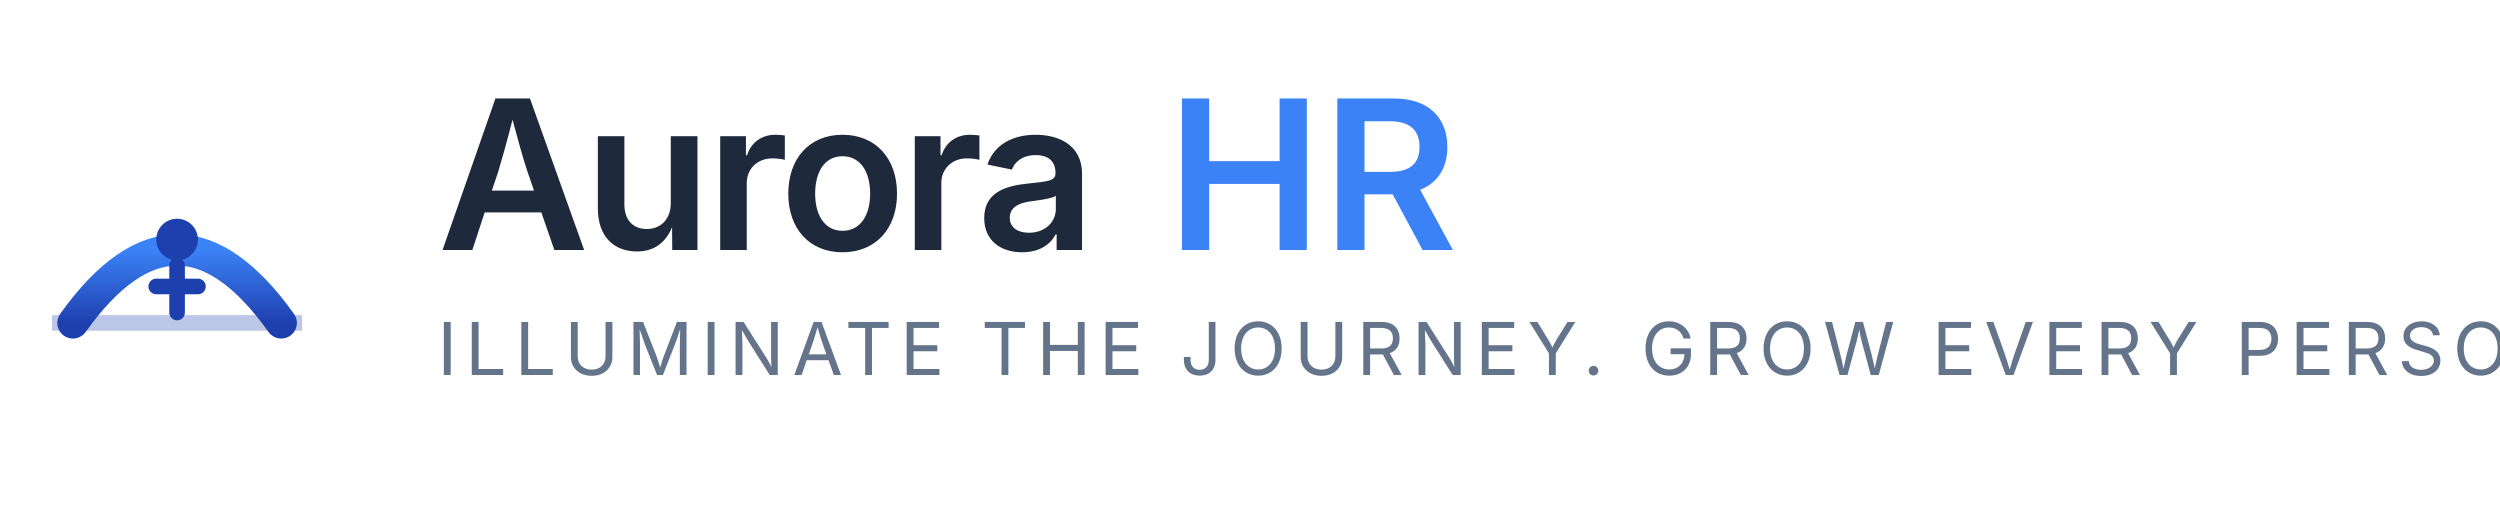
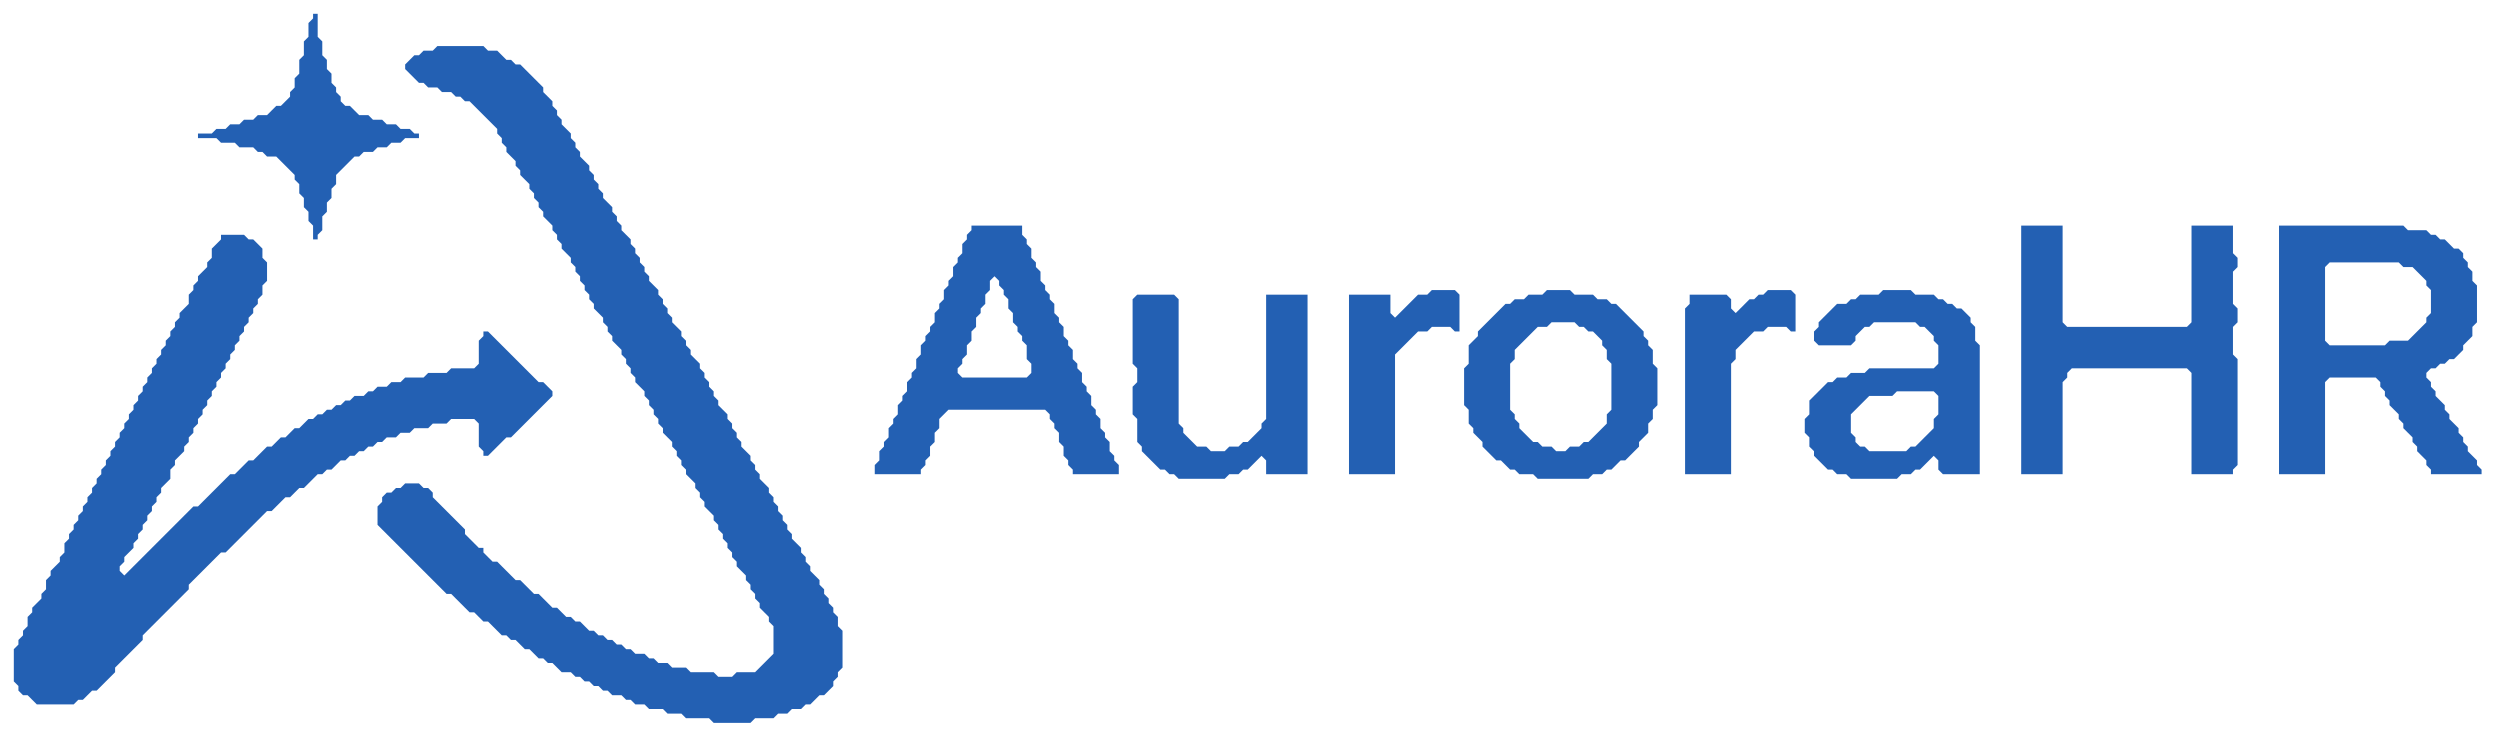
- <svg xmlns="http://www.w3.org/2000/svg" width="240" height="50" viewBox="0 0 240 50" fill="none">
-   <defs>
-     <linearGradient id="dawn-alt1" x1="0%" y1="100%" x2="0%" y2="0%">
-       <stop offset="0%" style="stop-color:#1E40AF;stop-opacity:1" />
-       <stop offset="100%" style="stop-color:#3B82F6;stop-opacity:1" />
-     </linearGradient>
-   </defs>
-   <g transform="translate(5, 13)">
-     <line x1="0" y1="18" x2="24" y2="18" stroke="#1E40AF" stroke-width="1.5" opacity="0.3" />
-     <path d="M 2 18 Q 12 4, 22 18" stroke="url(#dawn-alt1)" stroke-width="3" fill="none" stroke-linecap="round" />
-     <circle cx="12" cy="10" r="2" fill="#1E40AF" />
-     <path d="M 12 12.5 L 12 17 M 10 14.5 L 14 14.5" stroke="#1E40AF" stroke-width="1.5" stroke-linecap="round" />
+ <svg xmlns="http://www.w3.org/2000/svg" width="543" height="161" viewBox="45 15 543 161" fill="none">
+   <g fill="#2360B3" fill-rule="evenodd">
+     <path d="M 292.0 79.0 L 291.0 80.0 L 291.0 81.0 L 291.0 82.0 L 291.0 83.0 L 291.0 84.0 L 291.0 85.0 L 291.0 86.0 L 291.0 87.0 L 291.0 88.0 L 291.0 89.0 L 291.0 90.0 L 291.0 91.0 L 291.0 92.0 L 291.0 93.0 L 291.0 94.0 L 292.0 95.0 L 292.0 96.0 L 292.0 97.0 L 292.0 98.0 L 291.0 99.0 L 291.0 100.0 L 291.0 101.0 L 291.0 102.0 L 291.0 103.0 L 291.0 104.0 L 291.0 105.0 L 292.0 106.0 L 292.0 107.0 L 292.0 108.0 L 292.0 109.0 L 292.0 110.0 L 292.0 111.0 L 293.0 112.0 L 293.0 113.0 L 294.0 114.0 L 295.0 115.0 L 296.0 116.0 L 297.0 117.0 L 298.0 117.0 L 299.0 118.0 L 300.0 118.0 L 301.0 119.0 L 302.0 119.0 L 303.0 119.0 L 304.0 119.0 L 305.0 119.0 L 306.0 119.0 L 307.0 119.0 L 308.0 119.0 L 309.0 119.0 L 310.0 119.0 L 311.0 119.0 L 312.0 118.0 L 313.0 118.0 L 314.0 118.0 L 315.0 117.0 L 316.0 117.0 L 317.0 116.0 L 318.0 115.0 L 319.0 114.0 L 320.0 115.0 L 320.0 116.0 L 320.0 117.0 L 320.0 118.0 L 321.0 118.0 L 322.0 118.0 L 323.0 118.0 L 324.0 118.0 L 325.0 118.0 L 326.0 118.0 L 327.0 118.0 L 328.0 118.0 L 329.0 118.0 L 329.0 117.0 L 329.0 116.0 L 329.0 115.0 L 329.0 114.0 L 329.0 113.0 L 329.0 112.0 L 329.0 111.0 L 329.0 110.0 L 329.0 109.0 L 329.0 108.0 L 329.0 107.0 L 329.0 106.0 L 329.0 105.0 L 329.0 104.0 L 329.0 103.0 L 329.0 102.0 L 329.0 101.0 L 329.0 100.0 L 329.0 99.0 L 329.0 98.0 L 329.0 97.0 L 329.0 96.0 L 329.0 95.0 L 329.0 94.0 L 329.0 93.0 L 329.0 92.0 L 329.0 91.0 L 329.0 90.0 L 329.0 89.0 L 329.0 88.0 L 329.0 87.0 L 329.0 86.0 L 329.0 85.0 L 329.0 84.0 L 329.0 83.0 L 329.0 82.0 L 329.0 81.0 L 329.0 80.0 L 329.0 79.0 L 328.0 79.0 L 327.0 79.0 L 326.0 79.0 L 325.0 79.0 L 324.0 79.0 L 323.0 79.0 L 322.0 79.0 L 321.0 79.0 L 320.0 79.0 L 320.0 80.0 L 320.0 81.0 L 320.0 82.0 L 320.0 83.0 L 320.0 84.0 L 320.0 85.0 L 320.0 86.0 L 320.0 87.0 L 320.0 88.0 L 320.0 89.0 L 320.0 90.0 L 320.0 91.0 L 320.0 92.0 L 320.0 93.0 L 320.0 94.0 L 320.0 95.0 L 320.0 96.0 L 320.0 97.0 L 320.0 98.0 L 320.0 99.0 L 320.0 100.0 L 320.0 101.0 L 320.0 102.0 L 320.0 103.0 L 320.0 104.0 L 320.0 105.0 L 320.0 106.0 L 319.0 107.0 L 319.0 108.0 L 318.0 109.0 L 317.0 110.0 L 316.0 111.0 L 315.0 111.0 L 314.0 112.0 L 313.0 112.0 L 312.0 112.0 L 311.0 113.0 L 310.0 113.0 L 309.0 113.0 L 308.0 113.0 L 307.0 112.0 L 306.0 112.0 L 305.0 112.0 L 304.0 111.0 L 303.0 110.0 L 302.0 109.0 L 302.0 108.0 L 301.0 107.0 L 301.0 106.0 L 301.0 105.0 L 301.0 104.0 L 301.0 103.0 L 301.0 102.0 L 301.0 101.0 L 301.0 100.0 L 301.0 99.0 L 301.0 98.0 L 301.0 97.0 L 301.0 96.0 L 301.0 95.0 L 301.0 94.0 L 301.0 93.0 L 301.0 92.0 L 301.0 91.0 L 301.0 90.0 L 301.0 89.0 L 301.0 88.0 L 301.0 87.0 L 301.0 86.0 L 301.0 85.0 L 301.0 84.0 L 301.0 83.0 L 301.0 82.0 L 301.0 81.0 L 301.0 80.0 L 300.0 79.0 L 299.0 79.0 L 298.0 79.0 L 297.0 79.0 L 296.0 79.0 L 295.0 79.0 L 294.0 79.0 L 293.0 79.0 Z" />
+     <path d="M 454.0 78.0 L 453.0 79.0 L 452.0 79.0 L 451.0 79.0 L 450.0 79.0 L 449.0 79.0 L 448.0 80.0 L 447.0 80.0 L 446.0 81.0 L 445.0 81.0 L 444.0 81.0 L 443.0 82.0 L 442.0 83.0 L 441.0 84.0 L 440.0 85.0 L 440.0 86.0 L 439.0 87.0 L 439.0 88.0 L 439.0 89.0 L 440.0 90.0 L 441.0 90.0 L 442.0 90.0 L 443.0 90.0 L 444.0 90.0 L 445.0 90.0 L 446.0 90.0 L 447.0 90.0 L 448.0 89.0 L 448.0 88.0 L 449.0 87.0 L 450.0 86.0 L 451.0 86.0 L 452.0 85.0 L 453.0 85.0 L 454.0 85.0 L 455.0 85.0 L 456.0 85.0 L 457.0 85.0 L 458.0 85.0 L 459.0 85.0 L 460.0 85.0 L 461.0 85.0 L 462.0 86.0 L 463.0 86.0 L 464.0 87.0 L 465.0 88.0 L 465.0 89.0 L 466.0 90.0 L 466.0 91.0 L 466.0 92.0 L 466.0 93.0 L 466.0 94.0 L 465.0 95.0 L 464.0 95.0 L 463.0 95.0 L 462.0 95.0 L 461.0 95.0 L 460.0 95.0 L 459.0 95.0 L 458.0 95.0 L 457.0 95.0 L 456.0 95.0 L 455.0 95.0 L 454.0 95.0 L 453.0 95.0 L 452.0 95.0 L 451.0 95.0 L 450.0 96.0 L 449.0 96.0 L 448.0 96.0 L 447.0 96.0 L 446.0 97.0 L 445.0 97.0 L 444.0 97.0 L 443.0 98.0 L 442.0 98.0 L 441.0 99.0 L 440.0 100.0 L 439.0 101.0 L 438.0 102.0 L 438.0 103.0 L 438.0 104.0 L 438.0 105.0 L 437.0 106.0 L 437.0 107.0 L 437.0 108.0 L 437.0 109.0 L 438.0 110.0 L 438.0 111.0 L 438.0 112.0 L 439.0 113.0 L 439.0 114.0 L 440.0 115.0 L 441.0 116.0 L 442.0 117.0 L 443.0 117.0 L 444.0 118.0 L 445.0 118.0 L 446.0 118.0 L 447.0 119.0 L 448.0 119.0 L 449.0 119.0 L 450.0 119.0 L 451.0 119.0 L 452.0 119.0 L 453.0 119.0 L 454.0 119.0 L 455.0 119.0 L 456.0 119.0 L 457.0 119.0 L 458.0 118.0 L 459.0 118.0 L 460.0 118.0 L 461.0 117.0 L 462.0 117.0 L 463.0 116.0 L 464.0 115.0 L 465.0 114.0 L 466.0 115.0 L 466.0 116.0 L 466.0 117.0 L 467.0 118.0 L 468.0 118.0 L 469.0 118.0 L 470.0 118.0 L 471.0 118.0 L 472.0 118.0 L 473.0 118.0 L 474.0 118.0 L 475.0 118.0 L 475.0 117.0 L 475.0 116.0 L 475.0 115.0 L 475.0 114.0 L 475.0 113.0 L 475.0 112.0 L 475.0 111.0 L 475.0 110.0 L 475.0 109.0 L 475.0 108.0 L 475.0 107.0 L 475.0 106.0 L 475.0 105.0 L 475.0 104.0 L 475.0 103.0 L 475.0 102.0 L 475.0 101.0 L 475.0 100.0 L 475.0 99.0 L 475.0 98.0 L 475.0 97.0 L 475.0 96.0 L 475.0 95.0 L 475.0 94.0 L 475.0 93.0 L 475.0 92.0 L 475.0 91.0 L 475.0 90.0 L 474.0 89.0 L 474.0 88.0 L 474.0 87.0 L 474.0 86.0 L 473.0 85.0 L 473.0 84.0 L 472.0 83.0 L 471.0 82.0 L 470.0 82.0 L 469.0 81.0 L 468.0 81.0 L 467.0 80.0 L 466.0 80.0 L 465.0 79.0 L 464.0 79.0 L 463.0 79.0 L 462.0 79.0 L 461.0 79.0 L 460.0 78.0 L 459.0 78.0 L 458.0 78.0 L 457.0 78.0 L 456.0 78.0 L 455.0 78.0 Z M 456.0 101.0 L 457.0 100.0 L 458.0 100.0 L 459.0 100.0 L 460.0 100.0 L 461.0 100.0 L 462.0 100.0 L 463.0 100.0 L 464.0 100.0 L 465.0 100.0 L 466.0 101.0 L 466.0 102.0 L 466.0 103.0 L 466.0 104.0 L 466.0 105.0 L 465.0 106.0 L 465.0 107.0 L 465.0 108.0 L 464.0 109.0 L 463.0 110.0 L 462.0 111.0 L 461.0 112.0 L 460.0 112.0 L 459.0 113.0 L 458.0 113.0 L 457.0 113.0 L 456.0 113.0 L 455.0 113.0 L 454.0 113.0 L 453.0 113.0 L 452.0 113.0 L 451.0 113.0 L 450.0 112.0 L 449.0 112.0 L 448.0 111.0 L 448.0 110.0 L 447.0 109.0 L 447.0 108.0 L 447.0 107.0 L 447.0 106.0 L 447.0 105.0 L 448.0 104.0 L 449.0 103.0 L 450.0 102.0 L 451.0 101.0 L 452.0 101.0 L 453.0 101.0 L 454.0 101.0 L 455.0 101.0 Z" />
+     <path d="M 429.0 78.0 L 428.0 79.0 L 427.0 79.0 L 426.0 80.0 L 425.0 80.0 L 424.0 81.0 L 423.0 82.0 L 422.0 83.0 L 421.0 82.0 L 421.0 81.0 L 421.0 80.0 L 420.0 79.0 L 419.0 79.0 L 418.0 79.0 L 417.0 79.0 L 416.0 79.0 L 415.0 79.0 L 414.0 79.0 L 413.0 79.0 L 412.0 79.0 L 412.0 80.0 L 412.0 81.0 L 411.0 82.0 L 411.0 83.0 L 411.0 84.0 L 411.0 85.0 L 411.0 86.0 L 411.0 87.0 L 411.0 88.0 L 411.0 89.0 L 411.0 90.0 L 411.0 91.0 L 411.0 92.0 L 411.0 93.0 L 411.0 94.0 L 411.0 95.0 L 411.0 96.0 L 411.0 97.0 L 411.0 98.0 L 411.0 99.0 L 411.0 100.0 L 411.0 101.0 L 411.0 102.0 L 411.0 103.0 L 411.0 104.0 L 411.0 105.0 L 411.0 106.0 L 411.0 107.0 L 411.0 108.0 L 411.0 109.0 L 411.0 110.0 L 411.0 111.0 L 411.0 112.0 L 411.0 113.0 L 411.0 114.0 L 411.0 115.0 L 411.0 116.0 L 411.0 117.0 L 411.0 118.0 L 412.0 118.0 L 413.0 118.0 L 414.0 118.0 L 415.0 118.0 L 416.0 118.0 L 417.0 118.0 L 418.0 118.0 L 419.0 118.0 L 420.0 118.0 L 421.0 118.0 L 421.0 117.0 L 421.0 116.0 L 421.0 115.0 L 421.0 114.0 L 421.0 113.0 L 421.0 112.0 L 421.0 111.0 L 421.0 110.0 L 421.0 109.0 L 421.0 108.0 L 421.0 107.0 L 421.0 106.0 L 421.0 105.0 L 421.0 104.0 L 421.0 103.0 L 421.0 102.0 L 421.0 101.0 L 421.0 100.0 L 421.0 99.0 L 421.0 98.0 L 421.0 97.0 L 421.0 96.0 L 421.0 95.0 L 421.0 94.0 L 422.0 93.0 L 422.0 92.0 L 422.0 91.0 L 423.0 90.0 L 424.0 89.0 L 425.0 88.0 L 426.0 87.0 L 427.0 87.0 L 428.0 87.0 L 429.0 86.0 L 430.0 86.0 L 431.0 86.0 L 432.0 86.0 L 433.0 86.0 L 434.0 87.0 L 435.0 87.0 L 435.0 86.0 L 435.0 85.0 L 435.0 84.0 L 435.0 83.0 L 435.0 82.0 L 435.0 81.0 L 435.0 80.0 L 435.0 79.0 L 434.0 78.0 L 433.0 78.0 L 432.0 78.0 L 431.0 78.0 L 430.0 78.0 Z" />
+     <path d="M 381.0 78.0 L 380.0 79.0 L 379.0 79.0 L 378.0 79.0 L 377.0 79.0 L 376.0 80.0 L 375.0 80.0 L 374.0 80.0 L 373.0 81.0 L 372.0 81.0 L 371.0 82.0 L 370.0 83.0 L 369.0 84.0 L 368.0 85.0 L 367.0 86.0 L 366.0 87.0 L 366.0 88.0 L 365.0 89.0 L 364.0 90.0 L 364.0 91.0 L 364.0 92.0 L 364.0 93.0 L 364.0 94.0 L 363.0 95.0 L 363.0 96.0 L 363.0 97.0 L 363.0 98.0 L 363.0 99.0 L 363.0 100.0 L 363.0 101.0 L 363.0 102.0 L 363.0 103.0 L 364.0 104.0 L 364.0 105.0 L 364.0 106.0 L 364.0 107.0 L 365.0 108.0 L 365.0 109.0 L 366.0 110.0 L 367.0 111.0 L 367.0 112.0 L 368.0 113.0 L 369.0 114.0 L 370.0 115.0 L 371.0 115.0 L 372.0 116.0 L 373.0 117.0 L 374.0 117.0 L 375.0 118.0 L 376.0 118.0 L 377.0 118.0 L 378.0 118.0 L 379.0 119.0 L 380.0 119.0 L 381.0 119.0 L 382.0 119.0 L 383.0 119.0 L 384.0 119.0 L 385.0 119.0 L 386.0 119.0 L 387.0 119.0 L 388.0 119.0 L 389.0 119.0 L 390.0 119.0 L 391.0 118.0 L 392.0 118.0 L 393.0 118.0 L 394.0 117.0 L 395.0 117.0 L 396.0 116.0 L 397.0 115.0 L 398.0 115.0 L 399.0 114.0 L 400.0 113.0 L 401.0 112.0 L 401.0 111.0 L 402.0 110.0 L 403.0 109.0 L 403.0 108.0 L 403.0 107.0 L 404.0 106.0 L 404.0 105.0 L 404.0 104.0 L 405.0 103.0 L 405.0 102.0 L 405.0 101.0 L 405.0 100.0 L 405.0 99.0 L 405.0 98.0 L 405.0 97.0 L 405.0 96.0 L 405.0 95.0 L 404.0 94.0 L 404.0 93.0 L 404.0 92.0 L 404.0 91.0 L 403.0 90.0 L 403.0 89.0 L 402.0 88.0 L 402.0 87.0 L 401.0 86.0 L 400.0 85.0 L 399.0 84.0 L 398.0 83.0 L 397.0 82.0 L 396.0 81.0 L 395.0 81.0 L 394.0 80.0 L 393.0 80.0 L 392.0 80.0 L 391.0 79.0 L 390.0 79.0 L 389.0 79.0 L 388.0 79.0 L 387.0 79.0 L 386.0 78.0 L 385.0 78.0 L 384.0 78.0 L 383.0 78.0 L 382.0 78.0 Z M 381.0 86.0 L 382.0 85.0 L 383.0 85.0 L 384.0 85.0 L 385.0 85.0 L 386.0 85.0 L 387.0 85.0 L 388.0 86.0 L 389.0 86.0 L 390.0 87.0 L 391.0 87.0 L 392.0 88.0 L 393.0 89.0 L 393.0 90.0 L 394.0 91.0 L 394.0 92.0 L 394.0 93.0 L 395.0 94.0 L 395.0 95.0 L 395.0 96.0 L 395.0 97.0 L 395.0 98.0 L 395.0 99.0 L 395.0 100.0 L 395.0 101.0 L 395.0 102.0 L 395.0 103.0 L 395.0 104.0 L 394.0 105.0 L 394.0 106.0 L 394.0 107.0 L 393.0 108.0 L 392.0 109.0 L 391.0 110.0 L 390.0 111.0 L 389.0 111.0 L 388.0 112.0 L 387.0 112.0 L 386.0 112.0 L 385.0 113.0 L 384.0 113.0 L 383.0 113.0 L 382.0 112.0 L 381.0 112.0 L 380.0 112.0 L 379.0 111.0 L 378.0 111.0 L 377.0 110.0 L 376.0 109.0 L 375.0 108.0 L 375.0 107.0 L 374.0 106.0 L 374.0 105.0 L 373.0 104.0 L 373.0 103.0 L 373.0 102.0 L 373.0 101.0 L 373.0 100.0 L 373.0 99.0 L 373.0 98.0 L 373.0 97.0 L 373.0 96.0 L 373.0 95.0 L 373.0 94.0 L 374.0 93.0 L 374.0 92.0 L 374.0 91.0 L 375.0 90.0 L 376.0 89.0 L 377.0 88.0 L 378.0 87.0 L 379.0 86.0 L 380.0 86.0 Z" />
+     <path d="M 356.0 78.0 L 355.0 79.0 L 354.0 79.0 L 353.0 79.0 L 352.0 80.0 L 351.0 81.0 L 350.0 82.0 L 349.0 83.0 L 348.0 84.0 L 347.0 83.0 L 347.0 82.0 L 347.0 81.0 L 347.0 80.0 L 347.0 79.0 L 346.0 79.0 L 345.0 79.0 L 344.0 79.0 L 343.0 79.0 L 342.0 79.0 L 341.0 79.0 L 340.0 79.0 L 339.0 79.0 L 338.0 79.0 L 338.0 80.0 L 338.0 81.0 L 338.0 82.0 L 338.0 83.0 L 338.0 84.0 L 338.0 85.0 L 338.0 86.0 L 338.0 87.0 L 338.0 88.0 L 338.0 89.0 L 338.0 90.0 L 338.0 91.0 L 338.0 92.0 L 338.0 93.0 L 338.0 94.0 L 338.0 95.0 L 338.0 96.0 L 338.0 97.0 L 338.0 98.0 L 338.0 99.0 L 338.0 100.0 L 338.0 101.0 L 338.0 102.0 L 338.0 103.0 L 338.0 104.0 L 338.0 105.0 L 338.0 106.0 L 338.0 107.0 L 338.0 108.0 L 338.0 109.0 L 338.0 110.0 L 338.0 111.0 L 338.0 112.0 L 338.0 113.0 L 338.0 114.0 L 338.0 115.0 L 338.0 116.0 L 338.0 117.0 L 338.0 118.0 L 339.0 118.0 L 340.0 118.0 L 341.0 118.0 L 342.0 118.0 L 343.0 118.0 L 344.0 118.0 L 345.0 118.0 L 346.0 118.0 L 347.0 118.0 L 348.0 118.0 L 348.0 117.0 L 348.0 116.0 L 348.0 115.0 L 348.0 114.0 L 348.0 113.0 L 348.0 112.0 L 348.0 111.0 L 348.0 110.0 L 348.0 109.0 L 348.0 108.0 L 348.0 107.0 L 348.0 106.0 L 348.0 105.0 L 348.0 104.0 L 348.0 103.0 L 348.0 102.0 L 348.0 101.0 L 348.0 100.0 L 348.0 99.0 L 348.0 98.0 L 348.0 97.0 L 348.0 96.0 L 348.0 95.0 L 348.0 94.0 L 348.0 93.0 L 348.0 92.0 L 349.0 91.0 L 350.0 90.0 L 351.0 89.0 L 352.0 88.0 L 353.0 87.0 L 354.0 87.0 L 355.0 87.0 L 356.0 86.0 L 357.0 86.0 L 358.0 86.0 L 359.0 86.0 L 360.0 86.0 L 361.0 87.0 L 362.0 87.0 L 362.0 86.0 L 362.0 85.0 L 362.0 84.0 L 362.0 83.0 L 362.0 82.0 L 362.0 81.0 L 362.0 80.0 L 362.0 79.0 L 361.0 78.0 L 360.0 78.0 L 359.0 78.0 L 358.0 78.0 L 357.0 78.0 Z" />
+     <path d="M 93.0 66.0 L 93.0 67.0 L 92.0 68.0 L 91.0 69.0 L 91.0 70.0 L 91.0 71.0 L 90.0 72.0 L 90.0 73.0 L 89.0 74.0 L 88.0 75.0 L 88.0 76.0 L 87.0 77.0 L 87.0 78.0 L 86.0 79.0 L 86.0 80.0 L 86.0 81.0 L 85.0 82.0 L 84.0 83.0 L 84.0 84.0 L 83.0 85.0 L 83.0 86.0 L 82.0 87.0 L 82.0 88.0 L 81.0 89.0 L 81.0 90.0 L 80.0 91.0 L 80.0 92.0 L 79.0 93.0 L 79.0 94.0 L 78.0 95.0 L 78.0 96.0 L 77.0 97.0 L 77.0 98.0 L 76.0 99.0 L 76.0 100.0 L 75.0 101.0 L 75.0 102.0 L 74.0 103.0 L 74.0 104.0 L 73.0 105.0 L 73.0 106.0 L 72.0 107.0 L 72.0 108.0 L 71.0 109.0 L 71.0 110.0 L 70.0 111.0 L 70.0 112.0 L 69.0 113.0 L 69.0 114.0 L 68.0 115.0 L 68.0 116.0 L 67.0 117.0 L 67.0 118.0 L 66.0 119.0 L 66.0 120.0 L 65.0 121.0 L 65.0 122.0 L 64.0 123.0 L 64.0 124.0 L 63.0 125.0 L 63.0 126.0 L 62.0 127.0 L 62.0 128.0 L 61.0 129.0 L 61.0 130.0 L 60.0 131.0 L 60.0 132.0 L 59.0 133.0 L 59.0 134.0 L 59.0 135.0 L 58.0 136.0 L 58.0 137.0 L 57.0 138.0 L 56.0 139.0 L 56.0 140.0 L 55.0 141.0 L 55.0 142.0 L 55.0 143.0 L 54.0 144.0 L 54.0 145.0 L 53.0 146.0 L 52.0 147.0 L 52.0 148.0 L 51.0 149.0 L 51.0 150.0 L 51.0 151.0 L 50.0 152.0 L 50.0 153.0 L 49.0 154.0 L 49.0 155.0 L 48.0 156.0 L 48.0 157.0 L 48.0 158.0 L 48.0 159.0 L 48.0 160.0 L 48.0 161.0 L 48.0 162.0 L 48.0 163.0 L 49.0 164.0 L 49.0 165.0 L 50.0 166.0 L 51.0 166.0 L 52.0 167.0 L 53.0 168.0 L 54.0 168.0 L 55.0 168.0 L 56.0 168.0 L 57.0 168.0 L 58.0 168.0 L 59.0 168.0 L 60.0 168.0 L 61.0 168.0 L 62.0 167.0 L 63.0 167.0 L 64.0 166.0 L 65.0 165.0 L 66.0 165.0 L 67.0 164.0 L 68.0 163.0 L 69.0 162.0 L 70.0 161.0 L 70.0 160.0 L 71.0 159.0 L 72.0 158.0 L 73.0 157.0 L 74.0 156.0 L 75.0 155.0 L 76.0 154.0 L 76.0 153.0 L 77.0 152.0 L 78.0 151.0 L 79.0 150.0 L 80.0 149.0 L 81.0 148.0 L 82.0 147.0 L 83.0 146.0 L 84.0 145.0 L 85.0 144.0 L 86.0 143.0 L 86.0 142.0 L 87.0 141.0 L 88.0 140.0 L 89.0 139.0 L 90.0 138.0 L 91.0 137.0 L 92.0 136.0 L 93.0 135.0 L 94.0 135.0 L 95.0 134.0 L 96.0 133.0 L 97.0 132.0 L 98.0 131.0 L 99.0 130.0 L 100.0 129.0 L 101.0 128.0 L 102.0 127.0 L 103.0 126.0 L 104.0 126.0 L 105.0 125.0 L 106.0 124.0 L 107.0 123.0 L 108.0 123.0 L 109.0 122.0 L 110.0 121.0 L 111.0 121.0 L 112.0 120.0 L 113.0 119.0 L 114.0 118.0 L 115.0 118.0 L 116.0 117.0 L 117.0 117.0 L 118.0 116.0 L 119.0 115.0 L 120.0 115.0 L 121.0 114.0 L 122.0 114.0 L 123.0 113.0 L 124.0 113.0 L 125.0 112.0 L 126.0 112.0 L 127.0 111.0 L 128.0 111.0 L 129.0 110.0 L 130.0 110.0 L 131.0 110.0 L 132.0 109.0 L 133.0 109.0 L 134.0 109.0 L 135.0 108.0 L 136.0 108.0 L 137.0 108.0 L 138.0 108.0 L 139.0 107.0 L 140.0 107.0 L 141.0 107.0 L 142.0 107.0 L 143.0 106.0 L 144.0 106.0 L 145.0 106.0 L 146.0 106.0 L 147.0 106.0 L 148.0 106.0 L 149.0 107.0 L 149.0 108.0 L 149.0 109.0 L 149.0 110.0 L 149.0 111.0 L 149.0 112.0 L 150.0 113.0 L 150.0 114.0 L 151.0 114.0 L 152.0 113.0 L 153.0 112.0 L 154.0 111.0 L 155.0 110.0 L 156.0 110.0 L 157.0 109.0 L 158.0 108.0 L 159.0 107.0 L 160.0 106.0 L 161.0 105.0 L 162.0 104.0 L 163.0 103.0 L 164.0 102.0 L 165.0 101.0 L 165.0 100.0 L 164.0 99.0 L 163.0 98.0 L 162.0 98.0 L 161.0 97.0 L 160.0 96.0 L 159.0 95.0 L 158.0 94.0 L 157.0 93.0 L 156.0 92.0 L 155.0 91.0 L 154.0 90.0 L 153.0 89.0 L 152.0 88.0 L 151.0 87.0 L 150.0 87.0 L 150.0 88.0 L 149.0 89.0 L 149.0 90.0 L 149.0 91.0 L 149.0 92.0 L 149.0 93.0 L 149.0 94.0 L 148.0 95.0 L 147.0 95.0 L 146.0 95.0 L 145.0 95.0 L 144.0 95.0 L 143.0 95.0 L 142.0 96.0 L 141.0 96.0 L 140.0 96.0 L 139.0 96.0 L 138.0 96.0 L 137.0 97.0 L 136.0 97.0 L 135.0 97.0 L 134.0 97.0 L 133.0 97.0 L 132.0 98.0 L 131.0 98.0 L 130.0 98.0 L 129.0 99.0 L 128.0 99.0 L 127.0 99.0 L 126.0 100.0 L 125.0 100.0 L 124.0 101.0 L 123.0 101.0 L 122.0 101.0 L 121.0 102.0 L 120.0 102.0 L 119.0 103.0 L 118.0 103.0 L 117.0 104.0 L 116.0 104.0 L 115.0 105.0 L 114.0 105.0 L 113.0 106.0 L 112.0 106.0 L 111.0 107.0 L 110.0 108.0 L 109.0 108.0 L 108.0 109.0 L 107.0 110.0 L 106.0 110.0 L 105.0 111.0 L 104.0 112.0 L 103.0 112.0 L 102.0 113.0 L 101.0 114.0 L 100.0 115.0 L 99.0 115.0 L 98.0 116.0 L 97.0 117.0 L 96.0 118.0 L 95.0 118.0 L 94.0 119.0 L 93.0 120.0 L 92.0 121.0 L 91.0 122.0 L 90.0 123.0 L 89.0 124.0 L 88.0 125.0 L 87.0 125.0 L 86.0 126.0 L 85.0 127.0 L 84.0 128.0 L 83.0 129.0 L 82.0 130.0 L 81.0 131.0 L 80.0 132.0 L 79.0 133.0 L 78.0 134.0 L 77.0 135.0 L 76.0 136.0 L 75.0 137.0 L 74.0 138.0 L 73.0 139.0 L 72.0 140.0 L 71.0 139.0 L 71.0 138.0 L 72.0 137.0 L 72.0 136.0 L 73.0 135.0 L 74.0 134.0 L 74.0 133.0 L 75.0 132.0 L 75.0 131.0 L 76.0 130.0 L 76.0 129.0 L 77.0 128.0 L 77.0 127.0 L 78.0 126.0 L 78.0 125.0 L 79.0 124.0 L 79.0 123.0 L 80.0 122.0 L 80.0 121.0 L 81.0 120.0 L 82.0 119.0 L 82.0 118.0 L 82.0 117.0 L 83.0 116.0 L 83.0 115.0 L 84.0 114.0 L 85.0 113.0 L 85.0 112.0 L 86.0 111.0 L 86.0 110.0 L 87.0 109.0 L 87.0 108.0 L 88.0 107.0 L 88.0 106.0 L 89.0 105.0 L 89.0 104.0 L 90.0 103.0 L 90.0 102.0 L 91.0 101.0 L 91.0 100.0 L 92.0 99.0 L 92.0 98.0 L 93.0 97.0 L 93.0 96.0 L 94.0 95.0 L 94.0 94.0 L 95.0 93.0 L 95.0 92.0 L 96.0 91.0 L 96.0 90.0 L 97.0 89.0 L 97.0 88.0 L 98.0 87.0 L 98.0 86.0 L 99.0 85.0 L 99.0 84.0 L 100.0 83.0 L 100.0 82.0 L 101.0 81.0 L 101.0 80.0 L 102.0 79.0 L 102.0 78.0 L 102.0 77.0 L 103.0 76.0 L 103.0 75.0 L 103.0 74.0 L 103.0 73.0 L 103.0 72.0 L 102.0 71.0 L 102.0 70.0 L 102.0 69.0 L 101.0 68.0 L 100.0 67.0 L 99.0 67.0 L 98.0 66.0 L 97.0 66.0 L 96.0 66.0 L 95.0 66.0 L 94.0 66.0 Z" />
+     <path d="M 540.0 64.0 L 540.0 65.0 L 540.0 66.0 L 540.0 67.0 L 540.0 68.0 L 540.0 69.0 L 540.0 70.0 L 540.0 71.0 L 540.0 72.0 L 540.0 73.0 L 540.0 74.0 L 540.0 75.0 L 540.0 76.0 L 540.0 77.0 L 540.0 78.0 L 540.0 79.0 L 540.0 80.0 L 540.0 81.0 L 540.0 82.0 L 540.0 83.0 L 540.0 84.0 L 540.0 85.0 L 540.0 86.0 L 540.0 87.0 L 540.0 88.0 L 540.0 89.0 L 540.0 90.0 L 540.0 91.0 L 540.0 92.0 L 540.0 93.0 L 540.0 94.0 L 540.0 95.0 L 540.0 96.0 L 540.0 97.0 L 540.0 98.0 L 540.0 99.0 L 540.0 100.0 L 540.0 101.0 L 540.0 102.0 L 540.0 103.0 L 540.0 104.0 L 540.0 105.0 L 540.0 106.0 L 540.0 107.0 L 540.0 108.0 L 540.0 109.0 L 540.0 110.0 L 540.0 111.0 L 540.0 112.0 L 540.0 113.0 L 540.0 114.0 L 540.0 115.0 L 540.0 116.0 L 540.0 117.0 L 540.0 118.0 L 541.0 118.0 L 542.0 118.0 L 543.0 118.0 L 544.0 118.0 L 545.0 118.0 L 546.0 118.0 L 547.0 118.0 L 548.0 118.0 L 549.0 118.0 L 550.0 118.0 L 550.0 117.0 L 550.0 116.0 L 550.0 115.0 L 550.0 114.0 L 550.0 113.0 L 550.0 112.0 L 550.0 111.0 L 550.0 110.0 L 550.0 109.0 L 550.0 108.0 L 550.0 107.0 L 550.0 106.0 L 550.0 105.0 L 550.0 104.0 L 550.0 103.0 L 550.0 102.0 L 550.0 101.0 L 550.0 100.0 L 550.0 99.0 L 550.0 98.0 L 551.0 97.0 L 552.0 97.0 L 553.0 97.0 L 554.0 97.0 L 555.0 97.0 L 556.0 97.0 L 557.0 97.0 L 558.0 97.0 L 559.0 97.0 L 560.0 97.0 L 561.0 97.0 L 562.0 98.0 L 562.0 99.0 L 563.0 100.0 L 563.0 101.0 L 564.0 102.0 L 564.0 103.0 L 565.0 104.0 L 566.0 105.0 L 566.0 106.0 L 567.0 107.0 L 567.0 108.0 L 568.0 109.0 L 569.0 110.0 L 569.0 111.0 L 570.0 112.0 L 570.0 113.0 L 571.0 114.0 L 572.0 115.0 L 572.0 116.0 L 573.0 117.0 L 573.0 118.0 L 574.0 118.0 L 575.0 118.0 L 576.0 118.0 L 577.0 118.0 L 578.0 118.0 L 579.0 118.0 L 580.0 118.0 L 581.0 118.0 L 582.0 118.0 L 583.0 118.0 L 584.0 118.0 L 584.0 117.0 L 583.0 116.0 L 583.0 115.0 L 582.0 114.0 L 581.0 113.0 L 581.0 112.0 L 580.0 111.0 L 580.0 110.0 L 579.0 109.0 L 579.0 108.0 L 578.0 107.0 L 577.0 106.0 L 577.0 105.0 L 576.0 104.0 L 576.0 103.0 L 575.0 102.0 L 574.0 101.0 L 574.0 100.0 L 573.0 99.0 L 573.0 98.0 L 572.0 97.0 L 572.0 96.0 L 573.0 95.0 L 574.0 95.0 L 575.0 94.0 L 576.0 94.0 L 577.0 93.0 L 578.0 93.0 L 579.0 92.0 L 580.0 91.0 L 580.0 90.0 L 581.0 89.0 L 582.0 88.0 L 582.0 87.0 L 582.0 86.0 L 583.0 85.0 L 583.0 84.0 L 583.0 83.0 L 583.0 82.0 L 583.0 81.0 L 583.0 80.0 L 583.0 79.0 L 583.0 78.0 L 583.0 77.0 L 582.0 76.0 L 582.0 75.0 L 582.0 74.0 L 581.0 73.0 L 581.0 72.0 L 580.0 71.0 L 580.0 70.0 L 579.0 69.0 L 578.0 69.0 L 577.0 68.0 L 576.0 67.0 L 575.0 67.0 L 574.0 66.0 L 573.0 66.0 L 572.0 65.0 L 571.0 65.0 L 570.0 65.0 L 569.0 65.0 L 568.0 65.0 L 567.0 64.0 L 566.0 64.0 L 565.0 64.0 L 564.0 64.0 L 563.0 64.0 L 562.0 64.0 L 561.0 64.0 L 560.0 64.0 L 559.0 64.0 L 558.0 64.0 L 557.0 64.0 L 556.0 64.0 L 555.0 64.0 L 554.0 64.0 L 553.0 64.0 L 552.0 64.0 L 551.0 64.0 L 550.0 64.0 L 549.0 64.0 L 548.0 64.0 L 547.0 64.0 L 546.0 64.0 L 545.0 64.0 L 544.0 64.0 L 543.0 64.0 L 542.0 64.0 L 541.0 64.0 Z M 550.0 73.0 L 551.0 72.0 L 552.0 72.0 L 553.0 72.0 L 554.0 72.0 L 555.0 72.0 L 556.0 72.0 L 557.0 72.0 L 558.0 72.0 L 559.0 72.0 L 560.0 72.0 L 561.0 72.0 L 562.0 72.0 L 563.0 72.0 L 564.0 72.0 L 565.0 72.0 L 566.0 72.0 L 567.0 73.0 L 568.0 73.0 L 569.0 73.0 L 570.0 74.0 L 571.0 75.0 L 572.0 76.0 L 572.0 77.0 L 573.0 78.0 L 573.0 79.0 L 573.0 80.0 L 573.0 81.0 L 573.0 82.0 L 573.0 83.0 L 572.0 84.0 L 572.0 85.0 L 571.0 86.0 L 570.0 87.0 L 569.0 88.0 L 568.0 89.0 L 567.0 89.0 L 566.0 89.0 L 565.0 89.0 L 564.0 89.0 L 563.0 90.0 L 562.0 90.0 L 561.0 90.0 L 560.0 90.0 L 559.0 90.0 L 558.0 90.0 L 557.0 90.0 L 556.0 90.0 L 555.0 90.0 L 554.0 90.0 L 553.0 90.0 L 552.0 90.0 L 551.0 90.0 L 550.0 89.0 L 550.0 88.0 L 550.0 87.0 L 550.0 86.0 L 550.0 85.0 L 550.0 84.0 L 550.0 83.0 L 550.0 82.0 L 550.0 81.0 L 550.0 80.0 L 550.0 79.0 L 550.0 78.0 L 550.0 77.0 L 550.0 76.0 L 550.0 75.0 L 550.0 74.0 Z" />
+     <path d="M 484.0 64.0 L 484.0 65.0 L 484.0 66.0 L 484.0 67.0 L 484.0 68.0 L 484.0 69.0 L 484.0 70.0 L 484.0 71.0 L 484.0 72.0 L 484.0 73.0 L 484.0 74.0 L 484.0 75.0 L 484.0 76.0 L 484.0 77.0 L 484.0 78.0 L 484.0 79.0 L 484.0 80.0 L 484.0 81.0 L 484.0 82.0 L 484.0 83.0 L 484.0 84.0 L 484.0 85.0 L 484.0 86.0 L 484.0 87.0 L 484.0 88.0 L 484.0 89.0 L 484.0 90.0 L 484.0 91.0 L 484.0 92.0 L 484.0 93.0 L 484.0 94.0 L 484.0 95.0 L 484.0 96.0 L 484.0 97.0 L 484.0 98.0 L 484.0 99.0 L 484.0 100.0 L 484.0 101.0 L 484.0 102.0 L 484.0 103.0 L 484.0 104.0 L 484.0 105.0 L 484.0 106.0 L 484.0 107.0 L 484.0 108.0 L 484.0 109.0 L 484.0 110.0 L 484.0 111.0 L 484.0 112.0 L 484.0 113.0 L 484.0 114.0 L 484.0 115.0 L 484.0 116.0 L 484.0 117.0 L 484.0 118.0 L 485.0 118.0 L 486.0 118.0 L 487.0 118.0 L 488.0 118.0 L 489.0 118.0 L 490.0 118.0 L 491.0 118.0 L 492.0 118.0 L 493.0 118.0 L 493.0 117.0 L 493.0 116.0 L 493.0 115.0 L 493.0 114.0 L 493.0 113.0 L 493.0 112.0 L 493.0 111.0 L 493.0 110.0 L 493.0 109.0 L 493.0 108.0 L 493.0 107.0 L 493.0 106.0 L 493.0 105.0 L 493.0 104.0 L 493.0 103.0 L 493.0 102.0 L 493.0 101.0 L 493.0 100.0 L 493.0 99.0 L 493.0 98.0 L 494.0 97.0 L 494.0 96.0 L 495.0 95.0 L 496.0 95.0 L 497.0 95.0 L 498.0 95.0 L 499.0 95.0 L 500.0 95.0 L 501.0 95.0 L 502.0 95.0 L 503.0 95.0 L 504.0 95.0 L 505.0 95.0 L 506.0 95.0 L 507.0 95.0 L 508.0 95.0 L 509.0 95.0 L 510.0 95.0 L 511.0 95.0 L 512.0 95.0 L 513.0 95.0 L 514.0 95.0 L 515.0 95.0 L 516.0 95.0 L 517.0 95.0 L 518.0 95.0 L 519.0 95.0 L 520.0 95.0 L 521.0 96.0 L 521.0 97.0 L 521.0 98.0 L 521.0 99.0 L 521.0 100.0 L 521.0 101.0 L 521.0 102.0 L 521.0 103.0 L 521.0 104.0 L 521.0 105.0 L 521.0 106.0 L 521.0 107.0 L 521.0 108.0 L 521.0 109.0 L 521.0 110.0 L 521.0 111.0 L 521.0 112.0 L 521.0 113.0 L 521.0 114.0 L 521.0 115.0 L 521.0 116.0 L 521.0 117.0 L 521.0 118.0 L 522.0 118.0 L 523.0 118.0 L 524.0 118.0 L 525.0 118.0 L 526.0 118.0 L 527.0 118.0 L 528.0 118.0 L 529.0 118.0 L 530.0 118.0 L 530.0 117.0 L 531.0 116.0 L 531.0 115.0 L 531.0 114.0 L 531.0 113.0 L 531.0 112.0 L 531.0 111.0 L 531.0 110.0 L 531.0 109.0 L 531.0 108.0 L 531.0 107.0 L 531.0 106.0 L 531.0 105.0 L 531.0 104.0 L 531.0 103.0 L 531.0 102.0 L 531.0 101.0 L 531.0 100.0 L 531.0 99.0 L 531.0 98.0 L 531.0 97.0 L 531.0 96.0 L 531.0 95.0 L 531.0 94.0 L 531.0 93.0 L 530.0 92.0 L 530.0 91.0 L 530.0 90.0 L 530.0 89.0 L 530.0 88.0 L 530.0 87.0 L 530.0 86.0 L 531.0 85.0 L 531.0 84.0 L 531.0 83.0 L 531.0 82.0 L 530.0 81.0 L 530.0 80.0 L 530.0 79.0 L 530.0 78.0 L 530.0 77.0 L 530.0 76.0 L 530.0 75.0 L 530.0 74.0 L 531.0 73.0 L 531.0 72.0 L 531.0 71.0 L 530.0 70.0 L 530.0 69.0 L 530.0 68.0 L 530.0 67.0 L 530.0 66.0 L 530.0 65.0 L 530.0 64.0 L 529.0 64.0 L 528.0 64.0 L 527.0 64.0 L 526.0 64.0 L 525.0 64.0 L 524.0 64.0 L 523.0 64.0 L 522.0 64.0 L 521.0 64.0 L 521.0 65.0 L 521.0 66.0 L 521.0 67.0 L 521.0 68.0 L 521.0 69.0 L 521.0 70.0 L 521.0 71.0 L 521.0 72.0 L 521.0 73.0 L 521.0 74.0 L 521.0 75.0 L 521.0 76.0 L 521.0 77.0 L 521.0 78.0 L 521.0 79.0 L 521.0 80.0 L 521.0 81.0 L 521.0 82.0 L 521.0 83.0 L 521.0 84.0 L 521.0 85.0 L 520.0 86.0 L 519.0 86.0 L 518.0 86.0 L 517.0 86.0 L 516.0 86.0 L 515.0 86.0 L 514.0 86.0 L 513.0 86.0 L 512.0 86.0 L 511.0 86.0 L 510.0 86.0 L 509.0 86.0 L 508.0 86.0 L 507.0 86.0 L 506.0 86.0 L 505.0 86.0 L 504.0 86.0 L 503.0 86.0 L 502.0 86.0 L 501.0 86.0 L 500.0 86.0 L 499.0 86.0 L 498.0 86.0 L 497.0 86.0 L 496.0 86.0 L 495.0 86.0 L 494.0 86.0 L 493.0 85.0 L 493.0 84.0 L 493.0 83.0 L 493.0 82.0 L 493.0 81.0 L 493.0 80.0 L 493.0 79.0 L 493.0 78.0 L 493.0 77.0 L 493.0 76.0 L 493.0 75.0 L 493.0 74.0 L 493.0 73.0 L 493.0 72.0 L 493.0 71.0 L 493.0 70.0 L 493.0 69.0 L 493.0 68.0 L 493.0 67.0 L 493.0 66.0 L 493.0 65.0 L 493.0 64.0 L 492.0 64.0 L 491.0 64.0 L 490.0 64.0 L 489.0 64.0 L 488.0 64.0 L 487.0 64.0 L 486.0 64.0 L 485.0 64.0 Z" />
+     <path d="M 256.0 64.0 L 256.0 65.0 L 255.0 66.0 L 255.0 67.0 L 254.0 68.0 L 254.0 69.0 L 254.0 70.0 L 253.0 71.0 L 253.0 72.0 L 252.0 73.0 L 252.0 74.0 L 252.0 75.0 L 251.0 76.0 L 251.0 77.0 L 250.0 78.0 L 250.0 79.0 L 250.0 80.0 L 249.0 81.0 L 249.0 82.0 L 248.0 83.0 L 248.0 84.0 L 248.0 85.0 L 247.0 86.0 L 247.0 87.0 L 246.0 88.0 L 246.0 89.0 L 245.0 90.0 L 245.0 91.0 L 245.0 92.0 L 244.0 93.0 L 244.0 94.0 L 244.0 95.0 L 243.0 96.0 L 243.0 97.0 L 242.0 98.0 L 242.0 99.0 L 242.0 100.0 L 241.0 101.0 L 241.0 102.0 L 240.0 103.0 L 240.0 104.0 L 240.0 105.0 L 239.0 106.0 L 239.0 107.0 L 238.0 108.0 L 238.0 109.0 L 238.0 110.0 L 237.0 111.0 L 237.0 112.0 L 236.0 113.0 L 236.0 114.0 L 236.0 115.0 L 235.0 116.0 L 235.0 117.0 L 235.0 118.0 L 236.0 118.0 L 237.0 118.0 L 238.0 118.0 L 239.0 118.0 L 240.0 118.0 L 241.0 118.0 L 242.0 118.0 L 243.0 118.0 L 244.0 118.0 L 245.0 118.0 L 245.0 117.0 L 246.0 116.0 L 246.0 115.0 L 247.0 114.0 L 247.0 113.0 L 247.0 112.0 L 248.0 111.0 L 248.0 110.0 L 248.0 109.0 L 249.0 108.0 L 249.0 107.0 L 249.0 106.0 L 250.0 105.0 L 251.0 104.0 L 252.0 104.0 L 253.0 104.0 L 254.0 104.0 L 255.0 104.0 L 256.0 104.0 L 257.0 104.0 L 258.0 104.0 L 259.0 104.0 L 260.0 104.0 L 261.0 104.0 L 262.0 104.0 L 263.0 104.0 L 264.0 104.0 L 265.0 104.0 L 266.0 104.0 L 267.0 104.0 L 268.0 104.0 L 269.0 104.0 L 270.0 104.0 L 271.0 104.0 L 272.0 104.0 L 273.0 105.0 L 273.0 106.0 L 274.0 107.0 L 274.0 108.0 L 275.0 109.0 L 275.0 110.0 L 275.0 111.0 L 276.0 112.0 L 276.0 113.0 L 276.0 114.0 L 277.0 115.0 L 277.0 116.0 L 278.0 117.0 L 278.0 118.0 L 279.0 118.0 L 280.0 118.0 L 281.0 118.0 L 282.0 118.0 L 283.0 118.0 L 284.0 118.0 L 285.0 118.0 L 286.0 118.0 L 287.0 118.0 L 288.0 118.0 L 288.0 117.0 L 288.0 116.0 L 287.0 115.0 L 287.0 114.0 L 286.0 113.0 L 286.0 112.0 L 286.0 111.0 L 285.0 110.0 L 285.0 109.0 L 284.0 108.0 L 284.0 107.0 L 284.0 106.0 L 283.0 105.0 L 283.0 104.0 L 282.0 103.0 L 282.0 102.0 L 282.0 101.0 L 281.0 100.0 L 281.0 99.0 L 280.0 98.0 L 280.0 97.0 L 280.0 96.0 L 279.0 95.0 L 279.0 94.0 L 278.0 93.0 L 278.0 92.0 L 278.0 91.0 L 277.0 90.0 L 277.0 89.0 L 276.0 88.0 L 276.0 87.0 L 276.0 86.0 L 275.0 85.0 L 275.0 84.0 L 274.0 83.0 L 274.0 82.0 L 274.0 81.0 L 273.0 80.0 L 273.0 79.0 L 272.0 78.0 L 272.0 77.0 L 271.0 76.0 L 271.0 75.0 L 271.0 74.0 L 270.0 73.0 L 270.0 72.0 L 269.0 71.0 L 269.0 70.0 L 269.0 69.0 L 268.0 68.0 L 268.0 67.0 L 267.0 66.0 L 267.0 65.0 L 267.0 64.0 L 266.0 64.0 L 265.0 64.0 L 264.0 64.0 L 263.0 64.0 L 262.0 64.0 L 261.0 64.0 L 260.0 64.0 L 259.0 64.0 L 258.0 64.0 L 257.0 64.0 Z M 260.0 76.0 L 261.0 75.0 L 262.0 76.0 L 262.0 77.0 L 263.0 78.0 L 263.0 79.0 L 264.0 80.0 L 264.0 81.0 L 264.0 82.0 L 265.0 83.0 L 265.0 84.0 L 265.0 85.0 L 266.0 86.0 L 266.0 87.0 L 267.0 88.0 L 267.0 89.0 L 268.0 90.0 L 268.0 91.0 L 268.0 92.0 L 268.0 93.0 L 269.0 94.0 L 269.0 95.0 L 269.0 96.0 L 268.0 97.0 L 267.0 97.0 L 266.0 97.0 L 265.0 97.0 L 264.0 97.0 L 263.0 97.0 L 262.0 97.0 L 261.0 97.0 L 260.0 97.0 L 259.0 97.0 L 258.0 97.0 L 257.0 97.0 L 256.0 97.0 L 255.0 97.0 L 254.0 97.0 L 253.0 96.0 L 253.0 95.0 L 254.0 94.0 L 254.0 93.0 L 255.0 92.0 L 255.0 91.0 L 255.0 90.0 L 256.0 89.0 L 256.0 88.0 L 256.0 87.0 L 257.0 86.0 L 257.0 85.0 L 257.0 84.0 L 258.0 83.0 L 258.0 82.0 L 259.0 81.0 L 259.0 80.0 L 259.0 79.0 L 260.0 78.0 L 260.0 77.0 Z" />
+     <path d="M 140.0 25.0 L 139.0 26.0 L 138.0 26.0 L 137.0 26.0 L 136.0 27.0 L 135.0 27.0 L 134.0 28.0 L 133.0 29.0 L 133.0 30.0 L 134.0 31.0 L 135.0 32.0 L 136.0 33.0 L 137.0 33.0 L 138.0 34.0 L 139.0 34.0 L 140.0 34.0 L 141.0 35.0 L 142.0 35.0 L 143.0 35.0 L 144.0 36.0 L 145.0 36.0 L 146.0 37.0 L 147.0 37.0 L 148.0 38.0 L 149.0 39.0 L 150.0 40.0 L 151.0 41.0 L 152.0 42.0 L 153.0 43.0 L 153.0 44.0 L 154.0 45.0 L 154.0 46.0 L 155.0 47.0 L 155.0 48.0 L 156.0 49.0 L 157.0 50.0 L 157.0 51.0 L 158.0 52.0 L 158.0 53.0 L 159.0 54.0 L 160.0 55.0 L 160.0 56.0 L 161.0 57.0 L 161.0 58.0 L 162.0 59.0 L 162.0 60.0 L 163.0 61.0 L 163.0 62.0 L 164.0 63.0 L 165.0 64.0 L 165.0 65.0 L 166.0 66.0 L 166.0 67.0 L 167.0 68.0 L 167.0 69.0 L 168.0 70.0 L 169.0 71.0 L 169.0 72.0 L 170.0 73.0 L 170.0 74.0 L 171.0 75.0 L 171.0 76.0 L 172.0 77.0 L 172.0 78.0 L 173.0 79.0 L 173.0 80.0 L 174.0 81.0 L 174.0 82.0 L 175.0 83.0 L 176.0 84.0 L 176.0 85.0 L 177.0 86.0 L 177.0 87.0 L 178.0 88.0 L 178.0 89.0 L 179.0 90.0 L 180.0 91.0 L 180.0 92.0 L 181.0 93.0 L 181.0 94.0 L 182.0 95.0 L 182.0 96.0 L 183.0 97.0 L 183.0 98.0 L 184.0 99.0 L 185.0 100.0 L 185.0 101.0 L 186.0 102.0 L 186.0 103.0 L 187.0 104.0 L 187.0 105.0 L 188.0 106.0 L 188.0 107.0 L 189.0 108.0 L 189.0 109.0 L 190.0 110.0 L 191.0 111.0 L 191.0 112.0 L 192.0 113.0 L 192.0 114.0 L 193.0 115.0 L 193.0 116.0 L 194.0 117.0 L 194.0 118.0 L 195.0 119.0 L 196.0 120.0 L 196.0 121.0 L 197.0 122.0 L 197.0 123.0 L 198.0 124.0 L 198.0 125.0 L 199.0 126.0 L 200.0 127.0 L 200.0 128.0 L 201.0 129.0 L 201.0 130.0 L 202.0 131.0 L 202.0 132.0 L 203.0 133.0 L 203.0 134.0 L 204.0 135.0 L 204.0 136.0 L 205.0 137.0 L 205.0 138.0 L 206.0 139.0 L 207.0 140.0 L 207.0 141.0 L 208.0 142.0 L 208.0 143.0 L 209.0 144.0 L 209.0 145.0 L 210.0 146.0 L 210.0 147.0 L 211.0 148.0 L 212.0 149.0 L 212.0 150.0 L 213.0 151.0 L 213.0 152.0 L 213.0 153.0 L 213.0 154.0 L 213.0 155.0 L 213.0 156.0 L 213.0 157.0 L 212.0 158.0 L 211.0 159.0 L 210.0 160.0 L 209.0 161.0 L 208.0 161.0 L 207.0 161.0 L 206.0 161.0 L 205.0 161.0 L 204.0 162.0 L 203.0 162.0 L 202.0 162.0 L 201.0 162.0 L 200.0 161.0 L 199.0 161.0 L 198.0 161.0 L 197.0 161.0 L 196.0 161.0 L 195.0 161.0 L 194.0 160.0 L 193.0 160.0 L 192.0 160.0 L 191.0 160.0 L 190.0 159.0 L 189.0 159.0 L 188.0 159.0 L 187.0 158.0 L 186.0 158.0 L 185.0 157.0 L 184.0 157.0 L 183.0 157.0 L 182.0 156.0 L 181.0 156.0 L 180.0 155.0 L 179.0 155.0 L 178.0 154.0 L 177.0 154.0 L 176.0 153.0 L 175.0 153.0 L 174.0 152.0 L 173.0 152.0 L 172.0 151.0 L 171.0 150.0 L 170.0 150.0 L 169.0 149.0 L 168.0 149.0 L 167.0 148.0 L 166.0 147.0 L 165.0 147.0 L 164.0 146.0 L 163.0 145.0 L 162.0 144.0 L 161.0 144.0 L 160.0 143.0 L 159.0 142.0 L 158.0 141.0 L 157.0 141.0 L 156.0 140.0 L 155.0 139.0 L 154.0 138.0 L 153.0 137.0 L 152.0 137.0 L 151.0 136.0 L 150.0 135.0 L 150.0 134.0 L 149.0 134.0 L 148.0 133.0 L 147.0 132.0 L 146.0 131.0 L 146.0 130.0 L 145.0 129.0 L 144.0 128.0 L 143.0 127.0 L 142.0 126.0 L 141.0 125.0 L 140.0 124.0 L 139.0 123.0 L 139.0 122.0 L 138.0 121.0 L 137.0 121.0 L 136.0 120.0 L 135.0 120.0 L 134.0 120.0 L 133.0 120.0 L 132.0 121.0 L 131.0 121.0 L 130.0 122.0 L 129.0 122.0 L 128.0 123.0 L 128.0 124.0 L 127.0 125.0 L 127.0 126.0 L 127.0 127.0 L 127.0 128.0 L 127.0 129.0 L 128.0 130.0 L 129.0 131.0 L 130.0 132.0 L 131.0 133.0 L 132.0 134.0 L 133.0 135.0 L 134.0 136.0 L 135.0 137.0 L 136.0 138.0 L 137.0 139.0 L 138.0 140.0 L 139.0 141.0 L 140.0 142.0 L 141.0 143.0 L 142.0 144.0 L 143.0 144.0 L 144.0 145.0 L 145.0 146.0 L 146.0 147.0 L 147.0 148.0 L 148.0 148.0 L 149.0 149.0 L 150.0 150.0 L 151.0 150.0 L 152.0 151.0 L 153.0 152.0 L 154.0 153.0 L 155.0 153.0 L 156.0 154.0 L 157.0 154.0 L 158.0 155.0 L 159.0 156.0 L 160.0 156.0 L 161.0 157.0 L 162.0 158.0 L 163.0 158.0 L 164.0 159.0 L 165.0 159.0 L 166.0 160.0 L 167.0 161.0 L 168.0 161.0 L 169.0 161.0 L 170.0 162.0 L 171.0 162.0 L 172.0 163.0 L 173.0 163.0 L 174.0 164.0 L 175.0 164.0 L 176.0 165.0 L 177.0 165.0 L 178.0 166.0 L 179.0 166.0 L 180.0 166.0 L 181.0 167.0 L 182.0 167.0 L 183.0 168.0 L 184.0 168.0 L 185.0 168.0 L 186.0 169.0 L 187.0 169.0 L 188.0 169.0 L 189.0 169.0 L 190.0 170.0 L 191.0 170.0 L 192.0 170.0 L 193.0 170.0 L 194.0 171.0 L 195.0 171.0 L 196.0 171.0 L 197.0 171.0 L 198.0 171.0 L 199.0 171.0 L 200.0 172.0 L 201.0 172.0 L 202.0 172.0 L 203.0 172.0 L 204.0 172.0 L 205.0 172.0 L 206.0 172.0 L 207.0 172.0 L 208.0 172.0 L 209.0 171.0 L 210.0 171.0 L 211.0 171.0 L 212.0 171.0 L 213.0 171.0 L 214.0 170.0 L 215.0 170.0 L 216.0 170.0 L 217.0 169.0 L 218.0 169.0 L 219.0 169.0 L 220.0 168.0 L 221.0 168.0 L 222.0 167.0 L 223.0 166.0 L 224.0 166.0 L 225.0 165.0 L 226.0 164.0 L 226.0 163.0 L 227.0 162.0 L 227.0 161.0 L 228.0 160.0 L 228.0 159.0 L 228.0 158.0 L 228.0 157.0 L 228.0 156.0 L 228.0 155.0 L 228.0 154.0 L 228.0 153.0 L 228.0 152.0 L 227.0 151.0 L 227.0 150.0 L 227.0 149.0 L 226.0 148.0 L 226.0 147.0 L 225.0 146.0 L 225.0 145.0 L 224.0 144.0 L 224.0 143.0 L 223.0 142.0 L 223.0 141.0 L 222.0 140.0 L 221.0 139.0 L 221.0 138.0 L 220.0 137.0 L 220.0 136.0 L 219.0 135.0 L 219.0 134.0 L 218.0 133.0 L 217.0 132.0 L 217.0 131.0 L 216.0 130.0 L 216.0 129.0 L 215.0 128.0 L 215.0 127.0 L 214.0 126.0 L 214.0 125.0 L 213.0 124.0 L 213.0 123.0 L 212.0 122.0 L 212.0 121.0 L 211.0 120.0 L 210.0 119.0 L 210.0 118.0 L 209.0 117.0 L 209.0 116.0 L 208.0 115.0 L 208.0 114.0 L 207.0 113.0 L 206.0 112.0 L 206.0 111.0 L 205.0 110.0 L 205.0 109.0 L 204.0 108.0 L 204.0 107.0 L 203.0 106.0 L 203.0 105.0 L 202.0 104.0 L 201.0 103.0 L 201.0 102.0 L 200.0 101.0 L 200.0 100.0 L 199.0 99.0 L 199.0 98.0 L 198.0 97.0 L 198.0 96.0 L 197.0 95.0 L 197.0 94.0 L 196.0 93.0 L 195.0 92.0 L 195.0 91.0 L 194.0 90.0 L 194.0 89.0 L 193.0 88.0 L 193.0 87.0 L 192.0 86.0 L 191.0 85.0 L 191.0 84.0 L 190.0 83.0 L 190.0 82.0 L 189.0 81.0 L 189.0 80.0 L 188.0 79.0 L 188.0 78.0 L 187.0 77.0 L 186.0 76.0 L 186.0 75.0 L 185.0 74.0 L 185.0 73.0 L 184.0 72.0 L 184.0 71.0 L 183.0 70.0 L 183.0 69.0 L 182.0 68.0 L 182.0 67.0 L 181.0 66.0 L 180.0 65.0 L 180.0 64.0 L 179.0 63.0 L 179.0 62.0 L 178.0 61.0 L 178.0 60.0 L 177.0 59.0 L 176.0 58.0 L 176.0 57.0 L 175.0 56.0 L 175.0 55.0 L 174.0 54.0 L 174.0 53.0 L 173.0 52.0 L 173.0 51.0 L 172.0 50.0 L 171.0 49.0 L 171.0 48.0 L 170.0 47.0 L 170.0 46.0 L 169.0 45.0 L 169.0 44.0 L 168.0 43.0 L 167.0 42.0 L 167.0 41.0 L 166.0 40.0 L 166.0 39.0 L 165.0 38.0 L 165.0 37.0 L 164.0 36.0 L 163.0 35.0 L 163.0 34.0 L 162.0 33.0 L 161.0 32.0 L 160.0 31.0 L 159.0 30.0 L 158.0 29.0 L 157.0 29.0 L 156.0 28.0 L 155.0 28.0 L 154.0 27.0 L 153.0 26.0 L 152.0 26.0 L 151.0 26.0 L 150.0 25.0 L 149.0 25.0 L 148.0 25.0 L 147.0 25.0 L 146.0 25.0 L 145.0 25.0 L 144.0 25.0 L 143.0 25.0 L 142.0 25.0 L 141.0 25.0 Z" />
+     <path d="M 113.0 18.0 L 113.0 19.0 L 112.0 20.0 L 112.0 21.0 L 112.0 22.0 L 112.0 23.0 L 111.0 24.0 L 111.0 25.0 L 111.0 26.0 L 111.0 27.0 L 110.0 28.0 L 110.0 29.0 L 110.0 30.0 L 110.0 31.0 L 109.0 32.0 L 109.0 33.0 L 109.0 34.0 L 108.0 35.0 L 108.0 36.0 L 107.0 37.0 L 106.0 38.0 L 105.0 38.0 L 104.0 39.0 L 103.0 40.0 L 102.0 40.0 L 101.0 40.0 L 100.0 41.0 L 99.0 41.0 L 98.0 41.0 L 97.0 42.0 L 96.0 42.0 L 95.0 42.0 L 94.0 43.0 L 93.0 43.0 L 92.0 43.0 L 91.0 44.0 L 90.0 44.0 L 89.0 44.0 L 88.0 44.0 L 88.0 45.0 L 89.0 45.0 L 90.0 45.0 L 91.0 45.0 L 92.0 45.0 L 93.0 46.0 L 94.0 46.0 L 95.0 46.0 L 96.0 46.0 L 97.0 47.0 L 98.0 47.0 L 99.0 47.0 L 100.0 47.0 L 101.0 48.0 L 102.0 48.0 L 103.0 49.0 L 104.0 49.0 L 105.0 49.0 L 106.0 50.0 L 107.0 51.0 L 108.0 52.0 L 109.0 53.0 L 109.0 54.0 L 110.0 55.0 L 110.0 56.0 L 110.0 57.0 L 111.0 58.0 L 111.0 59.0 L 111.0 60.0 L 112.0 61.0 L 112.0 62.0 L 112.0 63.0 L 113.0 64.0 L 113.0 65.0 L 113.0 66.0 L 113.0 67.0 L 114.0 67.0 L 114.0 66.0 L 115.0 65.0 L 115.0 64.0 L 115.0 63.0 L 115.0 62.0 L 116.0 61.0 L 116.0 60.0 L 116.0 59.0 L 117.0 58.0 L 117.0 57.0 L 117.0 56.0 L 118.0 55.0 L 118.0 54.0 L 118.0 53.0 L 119.0 52.0 L 120.0 51.0 L 121.0 50.0 L 122.0 49.0 L 123.0 49.0 L 124.0 48.0 L 125.0 48.0 L 126.0 48.0 L 127.0 47.0 L 128.0 47.0 L 129.0 47.0 L 130.0 46.0 L 131.0 46.0 L 132.0 46.0 L 133.0 45.0 L 134.0 45.0 L 135.0 45.0 L 136.0 45.0 L 136.0 44.0 L 135.0 44.0 L 134.0 43.0 L 133.0 43.0 L 132.0 43.0 L 131.0 42.0 L 130.0 42.0 L 129.0 42.0 L 128.0 41.0 L 127.0 41.0 L 126.0 41.0 L 125.0 40.0 L 124.0 40.0 L 123.0 40.0 L 122.0 39.0 L 121.0 38.0 L 120.0 38.0 L 119.0 37.0 L 119.0 36.0 L 118.0 35.0 L 118.0 34.0 L 117.0 33.0 L 117.0 32.0 L 117.0 31.0 L 116.0 30.0 L 116.0 29.0 L 116.0 28.0 L 115.0 27.0 L 115.0 26.0 L 115.0 25.0 L 115.0 24.0 L 114.0 23.0 L 114.0 22.0 L 114.0 21.0 L 114.0 20.0 L 114.0 19.0 L 114.0 18.0 Z" />
  </g>
-   <text x="42" y="24" font-family="-apple-system, BlinkMacSystemFont, 'SF Pro Display', sans-serif" font-size="20" font-weight="600" fill="#1E293B" letter-spacing="-0.5">Aurora</text>
-   <text x="112" y="24" font-family="-apple-system, BlinkMacSystemFont, 'SF Pro Display', sans-serif" font-size="20" font-weight="600" fill="#3B82F6">HR</text>
-   <text x="42" y="36" font-family="-apple-system, BlinkMacSystemFont, 'SF Pro Display', sans-serif" font-size="7" font-weight="400" fill="#64748B" letter-spacing="0.8">ILLUMINATE THE JOURNEY. GROW EVERY PERSON.</text>
</svg>
